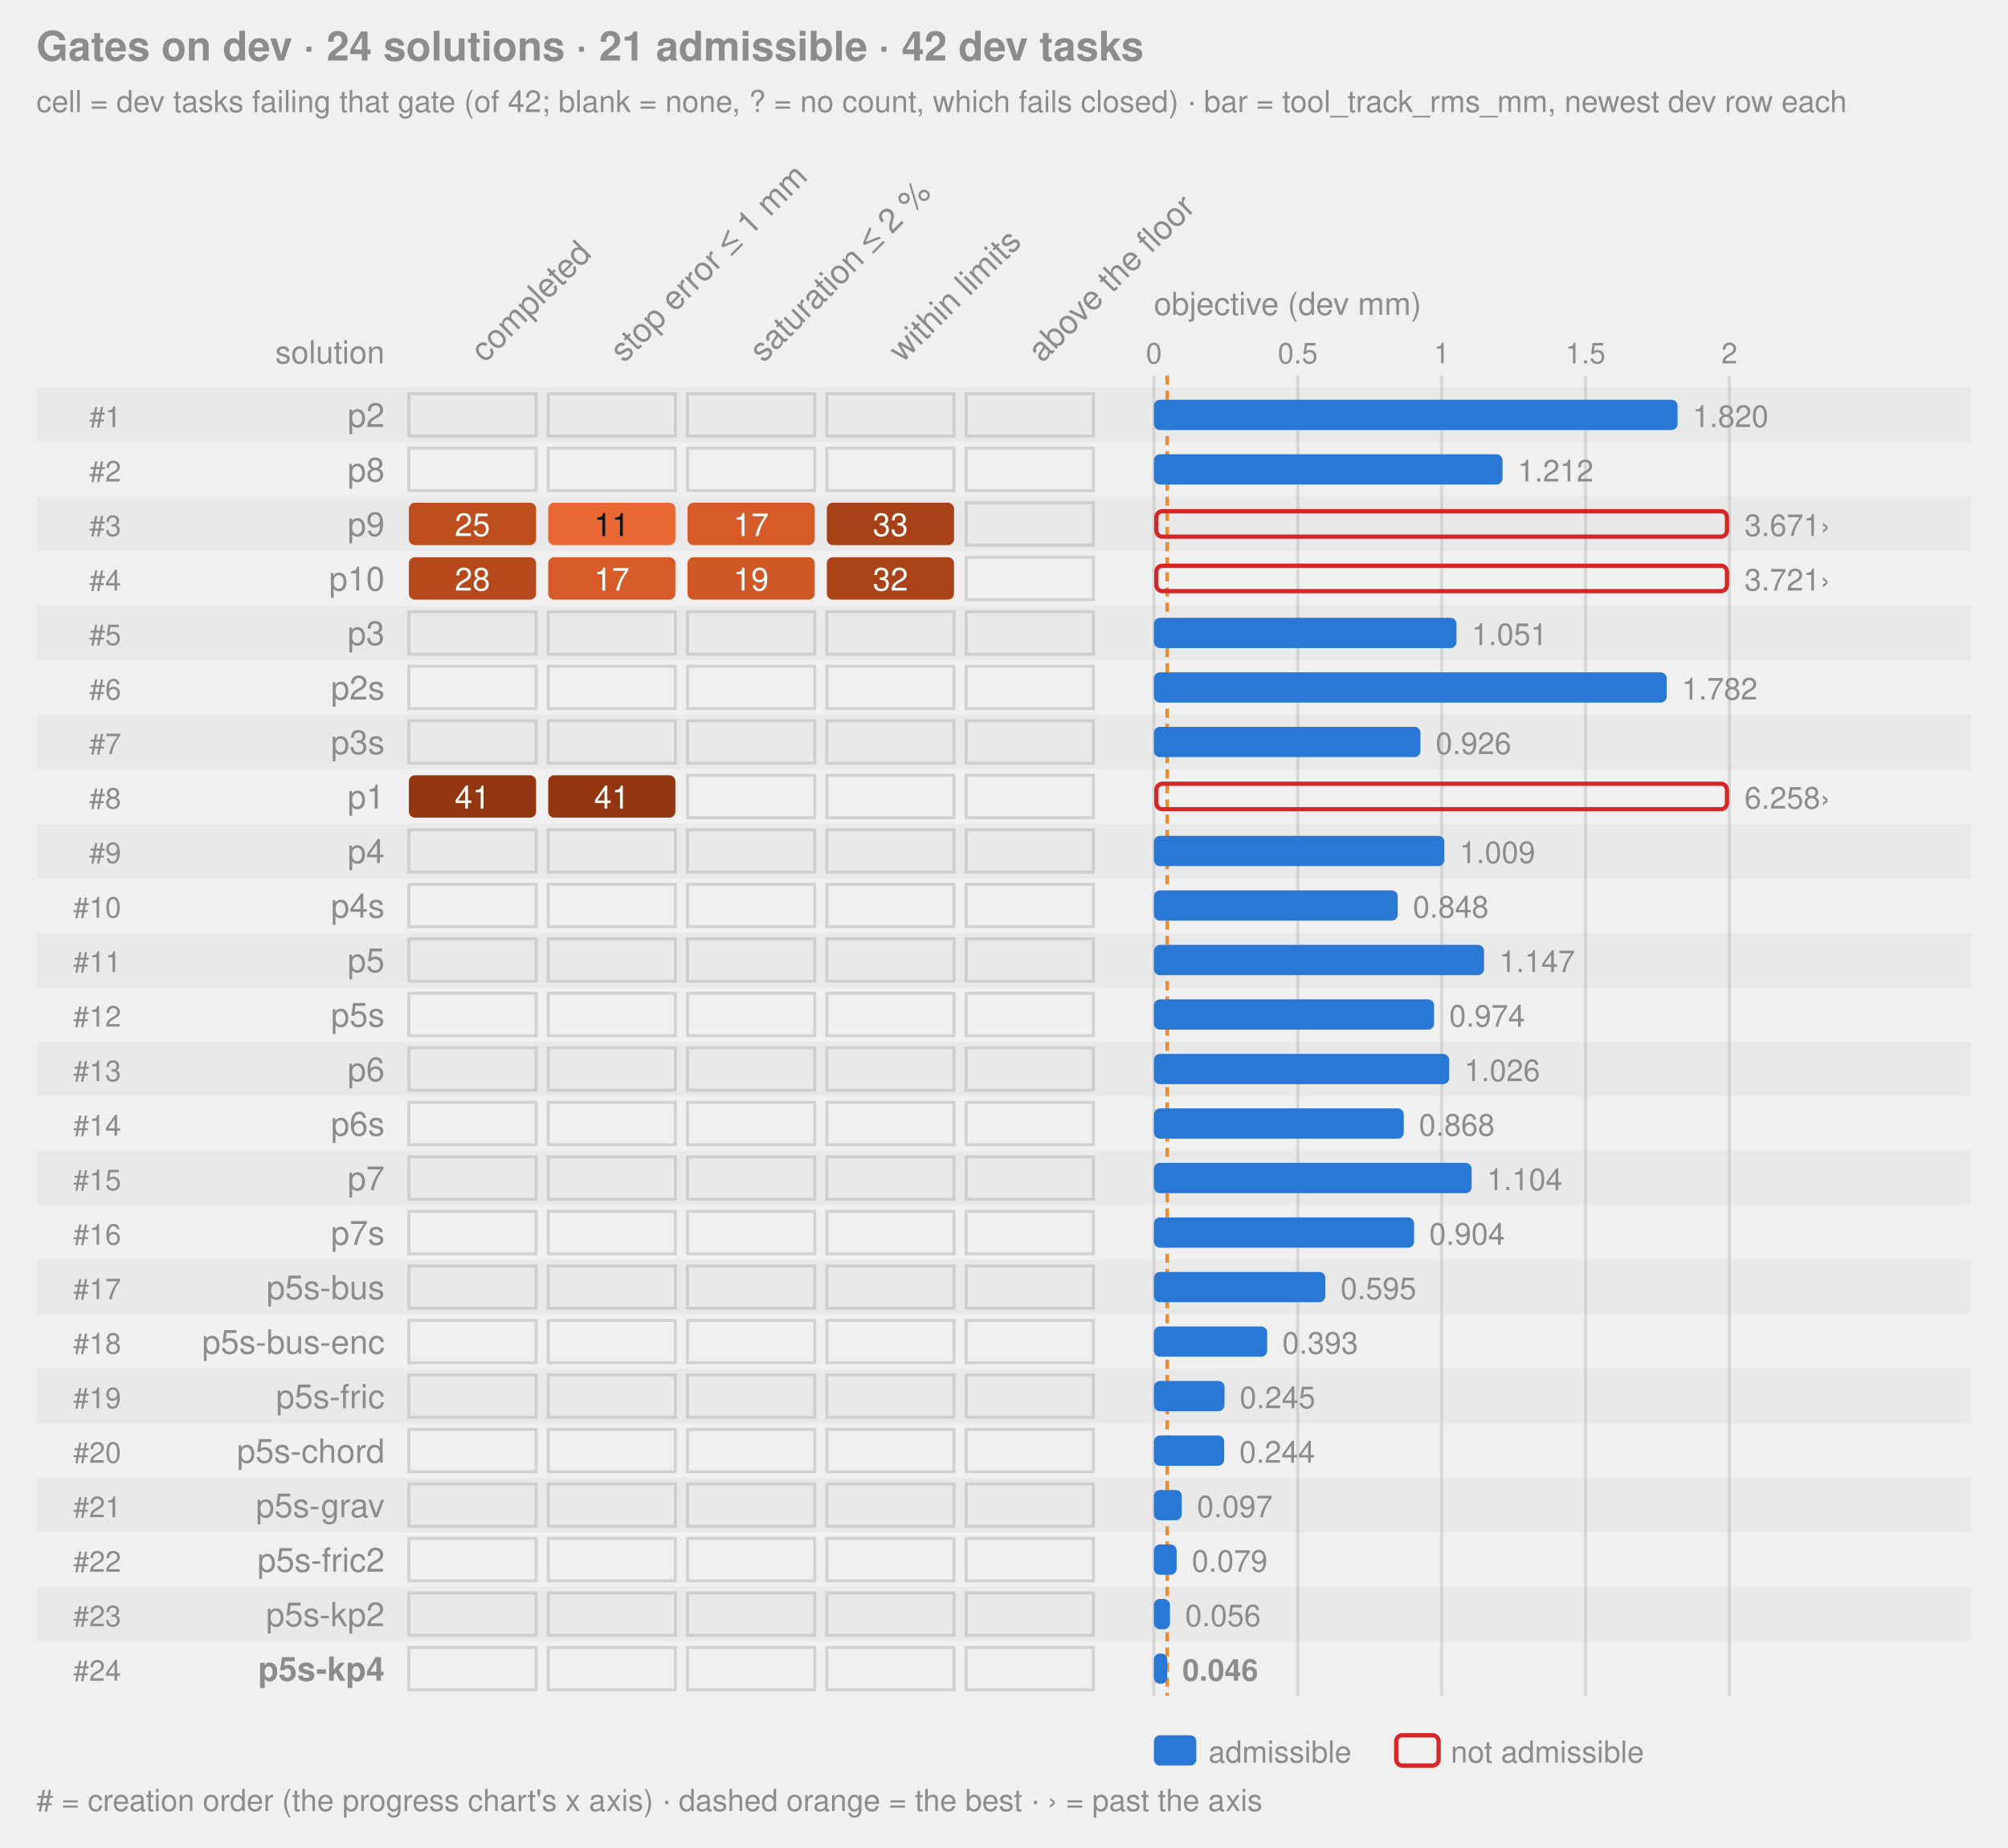
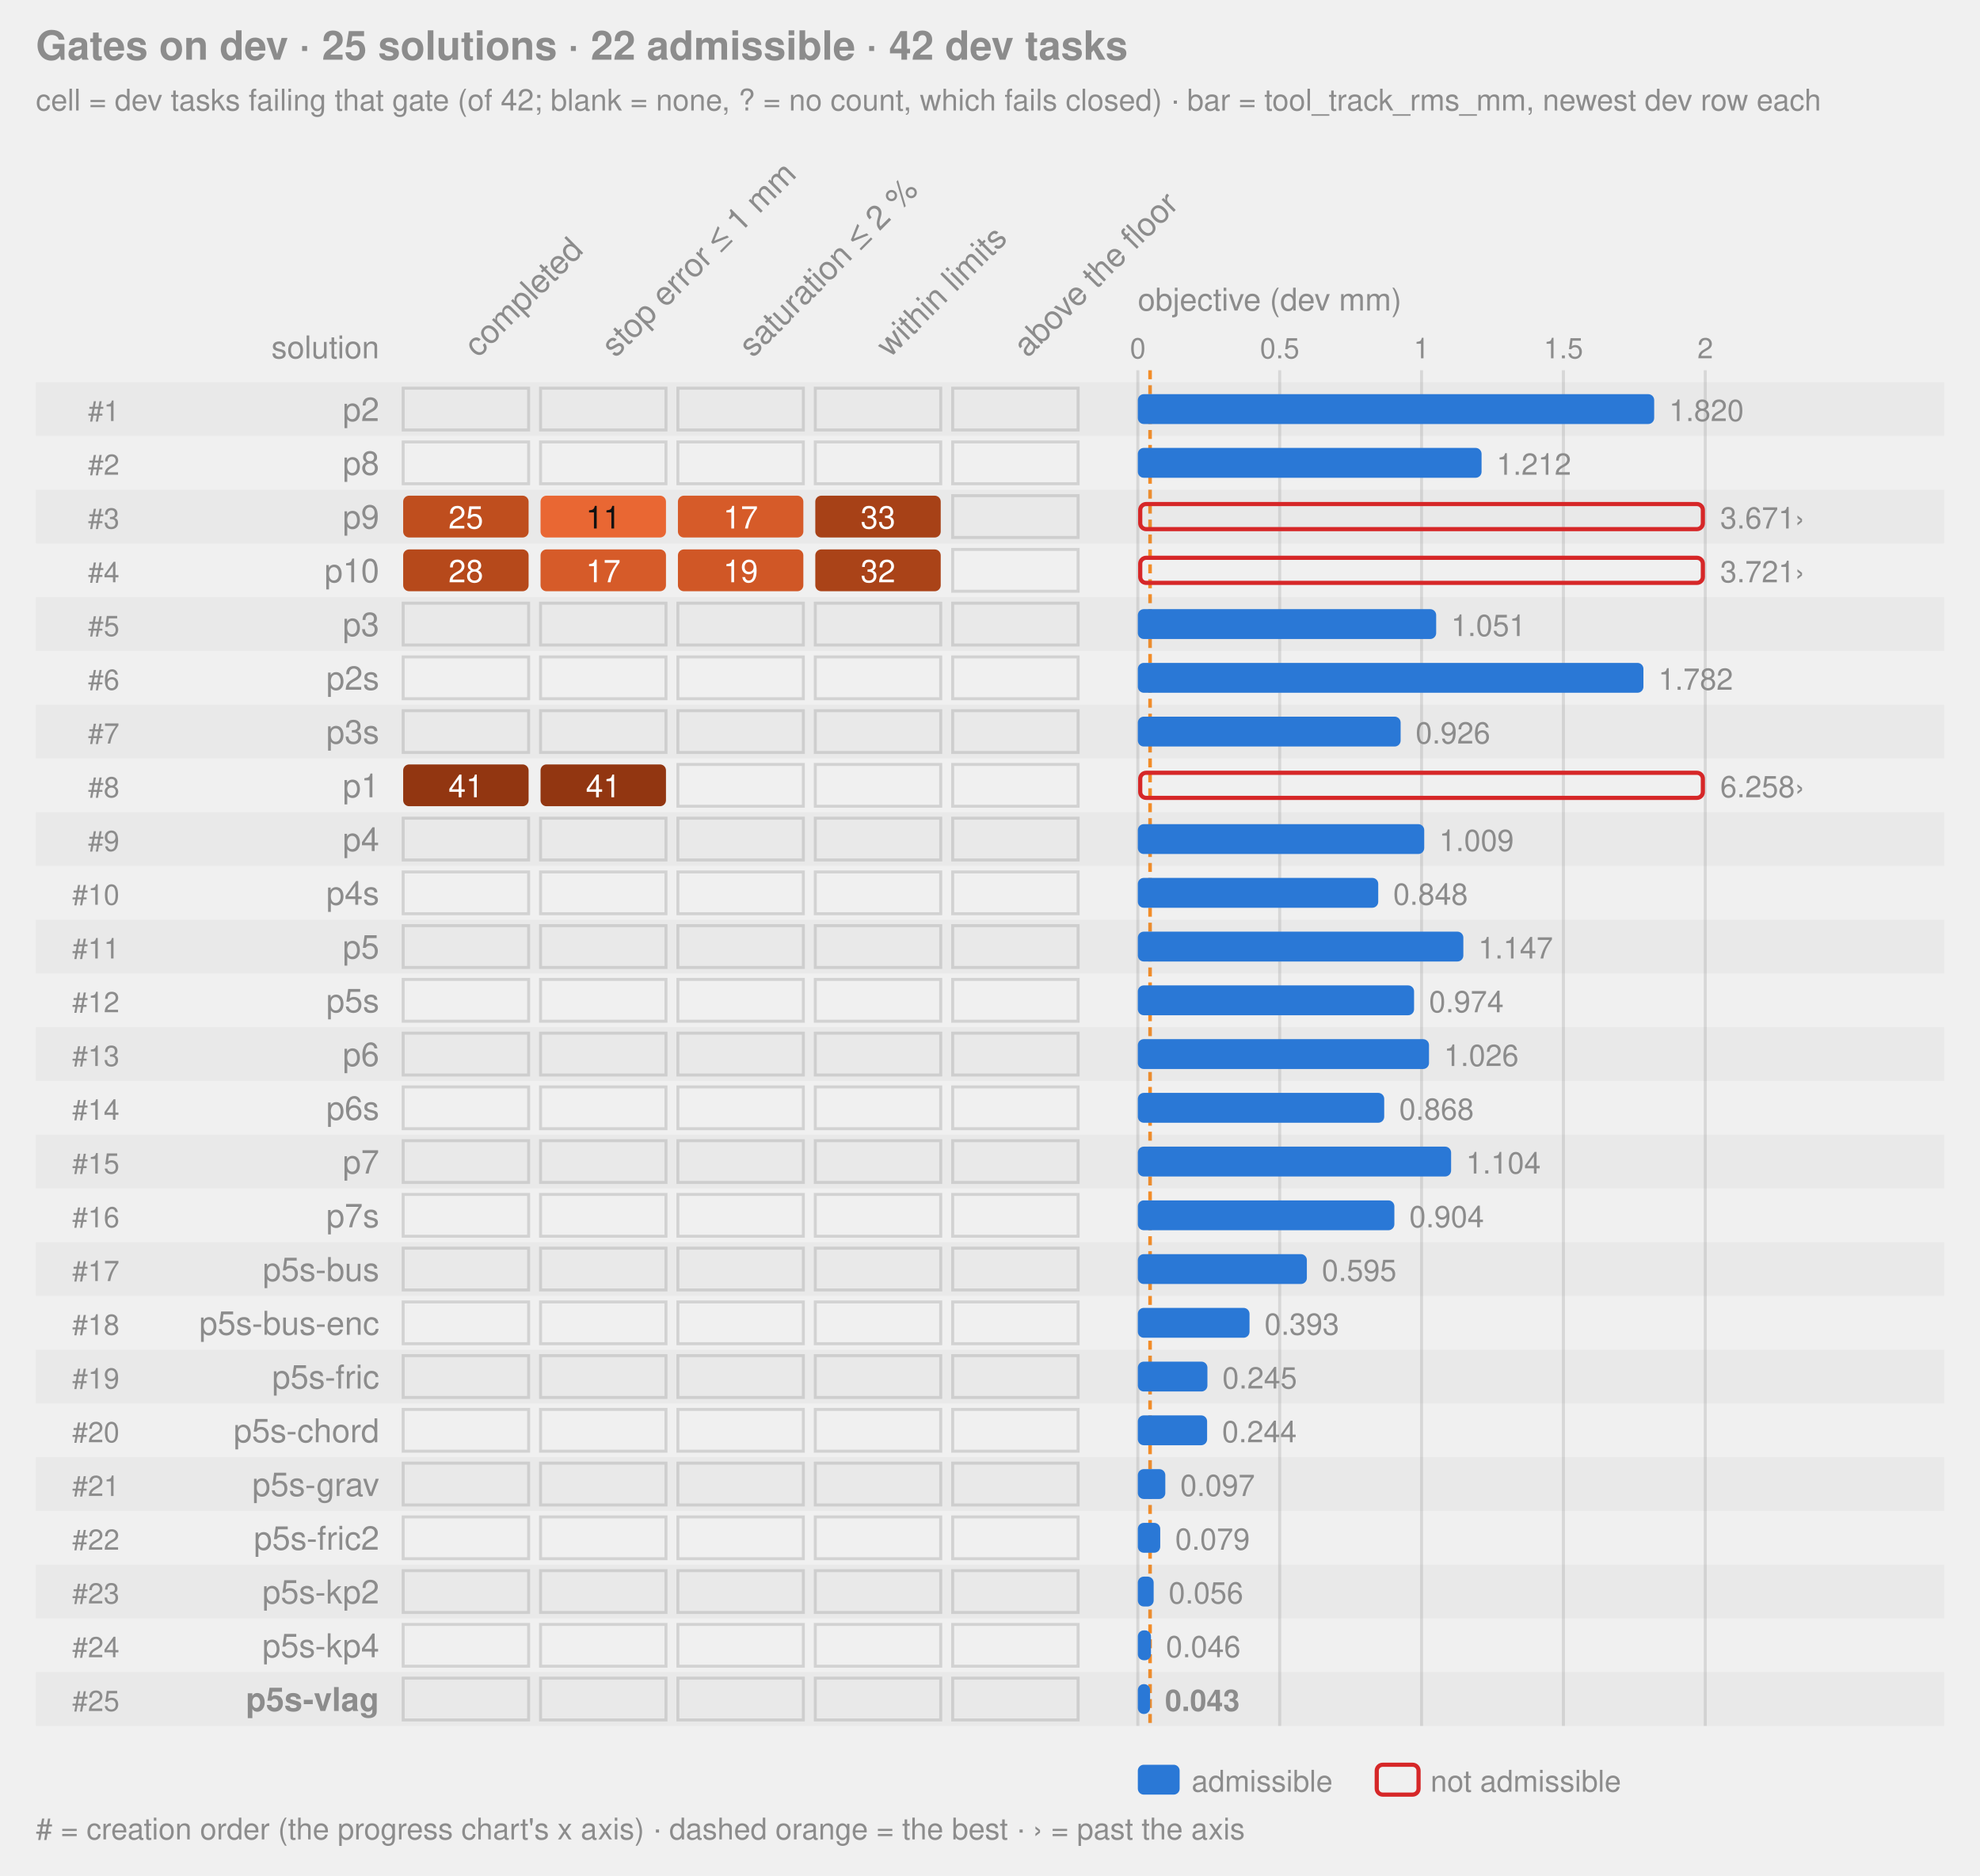
- <svg xmlns="http://www.w3.org/2000/svg" width="663" height="610" viewBox="0 0 663 610" font-family="system-ui, -apple-system, 'Segoe UI', Helvetica, Arial, sans-serif" font-size="11" fill="#8c8c8c" role="img" aria-label="Gates on dev · 24 solutions · 21 admissible · 42 dev tasks">
-   <text x="12.0" y="20.0" font-size="13.5" font-weight="600">Gates on dev · 24 solutions · 21 admissible · 42 dev tasks</text>
+ <svg xmlns="http://www.w3.org/2000/svg" width="663" height="628" viewBox="0 0 663 628" font-family="system-ui, -apple-system, 'Segoe UI', Helvetica, Arial, sans-serif" font-size="11" fill="#8c8c8c" role="img" aria-label="Gates on dev · 25 solutions · 22 admissible · 42 dev tasks">
+   <text x="12.0" y="20.0" font-size="13.5" font-weight="600">Gates on dev · 25 solutions · 22 admissible · 42 dev tasks</text>
  <text x="12.0" y="37.0" font-size="10">cell = dev tasks failing that gate (of 42; blank = none, ? = no count, which fails closed) · bar = tool_track_rms_mm, newest dev row each</text>
  <g transform="translate(160.0 120.0) rotate(-45)">
    <text x="0" y="0">completed</text>
  </g>
  <g transform="translate(206.0 120.0) rotate(-45)">
    <text x="0" y="0">stop error ≤ 1 mm</text>
  </g>
  <g transform="translate(252.0 120.0) rotate(-45)">
    <text x="0" y="0">saturation ≤ 2 %</text>
  </g>
  <g transform="translate(298.0 120.0) rotate(-45)">
    <text x="0" y="0">within limits</text>
  </g>
  <g transform="translate(344.0 120.0) rotate(-45)">
    <text x="0" y="0">above the floor</text>
  </g>
  <text x="127.0" y="120.0" font-size="10.5" text-anchor="end">solution</text>
  <text x="381.0" y="104.0" font-size="10.5">objective (dev mm)</text>
-   <line x1="381.0" x2="381.0" y1="124.0" y2="560.0" stroke="#8c8c8c" stroke-opacity="0.25" />
+   <line x1="381.0" x2="381.0" y1="124.0" y2="578.0" stroke="#8c8c8c" stroke-opacity="0.25" />
  <text x="381.0" y="120.0" font-size="9.5" text-anchor="middle">0</text>
-   <line x1="428.5" x2="428.5" y1="124.0" y2="560.0" stroke="#8c8c8c" stroke-opacity="0.25" />
+   <line x1="428.5" x2="428.5" y1="124.0" y2="578.0" stroke="#8c8c8c" stroke-opacity="0.25" />
  <text x="428.5" y="120.0" font-size="9.5" text-anchor="middle">0.5</text>
-   <line x1="476.0" x2="476.0" y1="124.0" y2="560.0" stroke="#8c8c8c" stroke-opacity="0.25" />
+   <line x1="476.0" x2="476.0" y1="124.0" y2="578.0" stroke="#8c8c8c" stroke-opacity="0.25" />
  <text x="476.0" y="120.0" font-size="9.5" text-anchor="middle">1</text>
-   <line x1="523.5" x2="523.5" y1="124.0" y2="560.0" stroke="#8c8c8c" stroke-opacity="0.25" />
+   <line x1="523.5" x2="523.5" y1="124.0" y2="578.0" stroke="#8c8c8c" stroke-opacity="0.25" />
  <text x="523.5" y="120.0" font-size="9.5" text-anchor="middle">1.5</text>
-   <line x1="571.0" x2="571.0" y1="124.0" y2="560.0" stroke="#8c8c8c" stroke-opacity="0.25" />
+   <line x1="571.0" x2="571.0" y1="124.0" y2="578.0" stroke="#8c8c8c" stroke-opacity="0.25" />
  <text x="571.0" y="120.0" font-size="9.5" text-anchor="middle">2</text>
-   <line x1="385.4" x2="385.4" y1="124.0" y2="560.0" stroke="#f28c28" stroke-width="1.2" stroke-dasharray="3 2" />
+   <line x1="385.1" x2="385.1" y1="124.0" y2="578.0" stroke="#f28c28" stroke-width="1.2" stroke-dasharray="3 2" />
  <rect x="12.0" y="128" width="639" height="18" fill="#8c8c8c" fill-opacity="0.07" />
  <text x="40.0" y="141.0" font-size="9.5" text-anchor="end">#1</text>
  <text x="127.0" y="141.0" text-anchor="end">p2</text>
  <rect x="381" y="132" width="172.9" height="10" rx="2" fill="#2a78d6" />
  <text x="558.9" y="141.0" font-size="10">1.820</text>
  <text x="40.0" y="159.0" font-size="9.5" text-anchor="end">#2</text>
  <text x="127.0" y="159.0" text-anchor="end">p8</text>
  <rect x="381" y="150" width="115.1" height="10" rx="2" fill="#2a78d6" />
  <text x="501.1" y="159.0" font-size="10">1.212</text>
  <rect x="12.0" y="164" width="639" height="18" fill="#8c8c8c" fill-opacity="0.07" />
  <text x="40.0" y="177.0" font-size="9.5" text-anchor="end">#3</text>
  <text x="127.0" y="177.0" text-anchor="end">p9</text>
  <g>
    <rect x="135" y="166" width="42" height="14" rx="2" fill="#bf4e1e" />
    <text x="156.0" y="177.0" fill="#ffffff" font-size="10.5" text-anchor="middle">25</text>
  </g>
  <g>
    <rect x="181" y="166" width="42" height="14" rx="2" fill="#e96733" />
    <text x="202.0" y="177.0" fill="#111111" font-size="10.5" text-anchor="middle">11</text>
  </g>
  <g>
    <rect x="227" y="166" width="42" height="14" rx="2" fill="#d65b29" />
    <text x="248.0" y="177.0" fill="#ffffff" font-size="10.5" text-anchor="middle">17</text>
  </g>
  <g>
    <rect x="273" y="166" width="42" height="14" rx="2" fill="#a74117" />
    <text x="294.0" y="177.0" fill="#ffffff" font-size="10.5" text-anchor="middle">33</text>
  </g>
  <rect x="381.8" y="168.8" width="188.4" height="8.4" rx="2" fill="none" stroke="#d62728" stroke-width="1.4" />
  <text x="576.0" y="177.0" font-size="10">3.671›</text>
  <text x="40.0" y="195.0" font-size="9.5" text-anchor="end">#4</text>
  <text x="127.0" y="195.0" text-anchor="end">p10</text>
  <g>
    <rect x="135" y="184" width="42" height="14" rx="2" fill="#b6491b" />
    <text x="156.0" y="195.0" fill="#ffffff" font-size="10.5" text-anchor="middle">28</text>
  </g>
  <g>
    <rect x="181" y="184" width="42" height="14" rx="2" fill="#d65b29" />
    <text x="202.0" y="195.0" fill="#ffffff" font-size="10.5" text-anchor="middle">17</text>
  </g>
  <g>
    <rect x="227" y="184" width="42" height="14" rx="2" fill="#d05726" />
    <text x="248.0" y="195.0" fill="#ffffff" font-size="10.5" text-anchor="middle">19</text>
  </g>
  <g>
    <rect x="273" y="184" width="42" height="14" rx="2" fill="#aa4318" />
    <text x="294.0" y="195.0" fill="#ffffff" font-size="10.5" text-anchor="middle">32</text>
  </g>
  <rect x="381.8" y="186.8" width="188.4" height="8.4" rx="2" fill="none" stroke="#d62728" stroke-width="1.4" />
  <text x="576.0" y="195.0" font-size="10">3.721›</text>
  <rect x="12.0" y="200" width="639" height="18" fill="#8c8c8c" fill-opacity="0.07" />
  <text x="40.0" y="213.0" font-size="9.5" text-anchor="end">#5</text>
  <text x="127.0" y="213.0" text-anchor="end">p3</text>
  <rect x="381" y="204" width="99.9" height="10" rx="2" fill="#2a78d6" />
  <text x="485.9" y="213.0" font-size="10">1.051</text>
  <text x="40.0" y="231.0" font-size="9.5" text-anchor="end">#6</text>
  <text x="127.0" y="231.0" text-anchor="end">p2s</text>
  <rect x="381" y="222" width="169.3" height="10" rx="2" fill="#2a78d6" />
  <text x="555.3" y="231.0" font-size="10">1.782</text>
  <rect x="12.0" y="236" width="639" height="18" fill="#8c8c8c" fill-opacity="0.07" />
  <text x="40.0" y="249.0" font-size="9.5" text-anchor="end">#7</text>
  <text x="127.0" y="249.0" text-anchor="end">p3s</text>
  <rect x="381" y="240" width="88.0" height="10" rx="2" fill="#2a78d6" />
  <text x="474.0" y="249.0" font-size="10">0.926</text>
  <text x="40.0" y="267.0" font-size="9.5" text-anchor="end">#8</text>
  <text x="127.0" y="267.0" text-anchor="end">p1</text>
  <g>
    <rect x="135" y="256" width="42" height="14" rx="2" fill="#923611" />
    <text x="156.0" y="267.0" fill="#ffffff" font-size="10.5" text-anchor="middle">41</text>
  </g>
  <g>
    <rect x="181" y="256" width="42" height="14" rx="2" fill="#923611" />
    <text x="202.0" y="267.0" fill="#ffffff" font-size="10.5" text-anchor="middle">41</text>
  </g>
  <rect x="381.8" y="258.8" width="188.4" height="8.4" rx="2" fill="none" stroke="#d62728" stroke-width="1.4" />
  <text x="576.0" y="267.0" font-size="10">6.258›</text>
  <rect x="12.0" y="272" width="639" height="18" fill="#8c8c8c" fill-opacity="0.07" />
  <text x="40.0" y="285.0" font-size="9.5" text-anchor="end">#9</text>
  <text x="127.0" y="285.0" text-anchor="end">p4</text>
  <rect x="381" y="276" width="95.9" height="10" rx="2" fill="#2a78d6" />
  <text x="481.9" y="285.0" font-size="10">1.009</text>
  <text x="40.0" y="303.0" font-size="9.5" text-anchor="end">#10</text>
  <text x="127.0" y="303.0" text-anchor="end">p4s</text>
  <rect x="381" y="294" width="80.5" height="10" rx="2" fill="#2a78d6" />
  <text x="466.5" y="303.0" font-size="10">0.848</text>
  <rect x="12.0" y="308" width="639" height="18" fill="#8c8c8c" fill-opacity="0.07" />
  <text x="40.0" y="321.0" font-size="9.5" text-anchor="end">#11</text>
  <text x="127.0" y="321.0" text-anchor="end">p5</text>
  <rect x="381" y="312" width="109.0" height="10" rx="2" fill="#2a78d6" />
  <text x="495.0" y="321.0" font-size="10">1.147</text>
  <text x="40.0" y="339.0" font-size="9.5" text-anchor="end">#12</text>
  <text x="127.0" y="339.0" text-anchor="end">p5s</text>
  <rect x="381" y="330" width="92.5" height="10" rx="2" fill="#2a78d6" />
  <text x="478.5" y="339.0" font-size="10">0.974</text>
  <rect x="12.0" y="344" width="639" height="18" fill="#8c8c8c" fill-opacity="0.07" />
  <text x="40.0" y="357.0" font-size="9.5" text-anchor="end">#13</text>
  <text x="127.0" y="357.0" text-anchor="end">p6</text>
  <rect x="381" y="348" width="97.5" height="10" rx="2" fill="#2a78d6" />
  <text x="483.5" y="357.0" font-size="10">1.026</text>
  <text x="40.0" y="375.0" font-size="9.5" text-anchor="end">#14</text>
  <text x="127.0" y="375.0" text-anchor="end">p6s</text>
  <rect x="381" y="366" width="82.5" height="10" rx="2" fill="#2a78d6" />
  <text x="468.5" y="375.0" font-size="10">0.868</text>
  <rect x="12.0" y="380" width="639" height="18" fill="#8c8c8c" fill-opacity="0.07" />
  <text x="40.0" y="393.0" font-size="9.5" text-anchor="end">#15</text>
  <text x="127.0" y="393.0" text-anchor="end">p7</text>
  <rect x="381" y="384" width="104.9" height="10" rx="2" fill="#2a78d6" />
  <text x="490.9" y="393.0" font-size="10">1.104</text>
  <text x="40.0" y="411.0" font-size="9.5" text-anchor="end">#16</text>
  <text x="127.0" y="411.0" text-anchor="end">p7s</text>
  <rect x="381" y="402" width="85.9" height="10" rx="2" fill="#2a78d6" />
  <text x="471.9" y="411.0" font-size="10">0.904</text>
  <rect x="12.0" y="416" width="639" height="18" fill="#8c8c8c" fill-opacity="0.07" />
  <text x="40.0" y="429.0" font-size="9.5" text-anchor="end">#17</text>
  <text x="127.0" y="429.0" text-anchor="end">p5s-bus</text>
  <rect x="381" y="420" width="56.6" height="10" rx="2" fill="#2a78d6" />
  <text x="442.6" y="429.0" font-size="10">0.595</text>
  <text x="40.0" y="447.0" font-size="9.5" text-anchor="end">#18</text>
  <text x="127.0" y="447.0" text-anchor="end">p5s-bus-enc</text>
  <rect x="381" y="438" width="37.4" height="10" rx="2" fill="#2a78d6" />
  <text x="423.4" y="447.0" font-size="10">0.393</text>
  <rect x="12.0" y="452" width="639" height="18" fill="#8c8c8c" fill-opacity="0.07" />
  <text x="40.0" y="465.0" font-size="9.5" text-anchor="end">#19</text>
  <text x="127.0" y="465.0" text-anchor="end">p5s-fric</text>
  <rect x="381" y="456" width="23.3" height="10" rx="2" fill="#2a78d6" />
  <text x="409.3" y="465.0" font-size="10">0.245</text>
  <text x="40.0" y="483.0" font-size="9.5" text-anchor="end">#20</text>
  <text x="127.0" y="483.0" text-anchor="end">p5s-chord</text>
  <rect x="381" y="474" width="23.2" height="10" rx="2" fill="#2a78d6" />
  <text x="409.2" y="483.0" font-size="10">0.244</text>
  <rect x="12.0" y="488" width="639" height="18" fill="#8c8c8c" fill-opacity="0.07" />
  <text x="40.0" y="501.0" font-size="9.5" text-anchor="end">#21</text>
  <text x="127.0" y="501.0" text-anchor="end">p5s-grav</text>
  <rect x="381" y="492" width="9.2" height="10" rx="2" fill="#2a78d6" />
  <text x="395.2" y="501.0" font-size="10">0.097</text>
  <text x="40.0" y="519.0" font-size="9.5" text-anchor="end">#22</text>
  <text x="127.0" y="519.0" text-anchor="end">p5s-fric2</text>
  <rect x="381" y="510" width="7.5" height="10" rx="2" fill="#2a78d6" />
  <text x="393.5" y="519.0" font-size="10">0.079</text>
  <rect x="12.0" y="524" width="639" height="18" fill="#8c8c8c" fill-opacity="0.07" />
  <text x="40.0" y="537.0" font-size="9.5" text-anchor="end">#23</text>
  <text x="127.0" y="537.0" text-anchor="end">p5s-kp2</text>
  <rect x="381" y="528" width="5.3" height="10" rx="2" fill="#2a78d6" />
  <text x="391.3" y="537.0" font-size="10">0.056</text>
  <text x="40.0" y="555.0" font-size="9.5" text-anchor="end">#24</text>
-   <text x="127.0" y="555.0" text-anchor="end" font-weight="600">p5s-kp4</text>
+   <text x="127.0" y="555.0" text-anchor="end">p5s-kp4</text>
  <rect x="381" y="546" width="4.4" height="10" rx="2" fill="#2a78d6" />
-   <text x="390.4" y="555.0" font-size="10" font-weight="600">0.046</text>
-   <path d="M135 130h42v14h-42zM181 130h42v14h-42zM227 130h42v14h-42zM273 130h42v14h-42zM319 130h42v14h-42zM135 148h42v14h-42zM181 148h42v14h-42zM227 148h42v14h-42zM273 148h42v14h-42zM319 148h42v14h-42zM319 166h42v14h-42zM319 184h42v14h-42zM135 202h42v14h-42zM181 202h42v14h-42zM227 202h42v14h-42zM273 202h42v14h-42zM319 202h42v14h-42zM135 220h42v14h-42zM181 220h42v14h-42zM227 220h42v14h-42zM273 220h42v14h-42zM319 220h42v14h-42zM135 238h42v14h-42zM181 238h42v14h-42zM227 238h42v14h-42zM273 238h42v14h-42zM319 238h42v14h-42zM227 256h42v14h-42zM273 256h42v14h-42zM319 256h42v14h-42zM135 274h42v14h-42zM181 274h42v14h-42zM227 274h42v14h-42zM273 274h42v14h-42zM319 274h42v14h-42zM135 292h42v14h-42zM181 292h42v14h-42zM227 292h42v14h-42zM273 292h42v14h-42zM319 292h42v14h-42zM135 310h42v14h-42zM181 310h42v14h-42zM227 310h42v14h-42zM273 310h42v14h-42zM319 310h42v14h-42zM135 328h42v14h-42zM181 328h42v14h-42zM227 328h42v14h-42zM273 328h42v14h-42zM319 328h42v14h-42zM135 346h42v14h-42zM181 346h42v14h-42zM227 346h42v14h-42zM273 346h42v14h-42zM319 346h42v14h-42zM135 364h42v14h-42zM181 364h42v14h-42zM227 364h42v14h-42zM273 364h42v14h-42zM319 364h42v14h-42zM135 382h42v14h-42zM181 382h42v14h-42zM227 382h42v14h-42zM273 382h42v14h-42zM319 382h42v14h-42zM135 400h42v14h-42zM181 400h42v14h-42zM227 400h42v14h-42zM273 400h42v14h-42zM319 400h42v14h-42zM135 418h42v14h-42zM181 418h42v14h-42zM227 418h42v14h-42zM273 418h42v14h-42zM319 418h42v14h-42zM135 436h42v14h-42zM181 436h42v14h-42zM227 436h42v14h-42zM273 436h42v14h-42zM319 436h42v14h-42zM135 454h42v14h-42zM181 454h42v14h-42zM227 454h42v14h-42zM273 454h42v14h-42zM319 454h42v14h-42zM135 472h42v14h-42zM181 472h42v14h-42zM227 472h42v14h-42zM273 472h42v14h-42zM319 472h42v14h-42zM135 490h42v14h-42zM181 490h42v14h-42zM227 490h42v14h-42zM273 490h42v14h-42zM319 490h42v14h-42zM135 508h42v14h-42zM181 508h42v14h-42zM227 508h42v14h-42zM273 508h42v14h-42zM319 508h42v14h-42zM135 526h42v14h-42zM181 526h42v14h-42zM227 526h42v14h-42zM273 526h42v14h-42zM319 526h42v14h-42zM135 544h42v14h-42zM181 544h42v14h-42zM227 544h42v14h-42zM273 544h42v14h-42zM319 544h42v14h-42z" fill="none" stroke="#8c8c8c" stroke-opacity="0.3" />
-   <rect x="381" y="573.0" width="14" height="10" rx="2" fill="#2a78d6" />
-   <text x="399.0" y="582.0" font-size="10">admissible</text>
-   <rect x="461" y="573.0" width="14" height="10" rx="2" fill="none" stroke="#d62728" stroke-width="1.4" />
-   <text x="479.0" y="582.0" font-size="10">not admissible</text>
-   <text x="12.0" y="598.0" font-size="10"># = creation order (the progress chart's x axis) · dashed orange = the best · › = past the axis</text>
+   <text x="390.4" y="555.0" font-size="10">0.046</text>
+   <rect x="12.0" y="560" width="639" height="18" fill="#8c8c8c" fill-opacity="0.07" />
+   <text x="40.0" y="573.0" font-size="9.5" text-anchor="end">#25</text>
+   <text x="127.0" y="573.0" text-anchor="end" font-weight="600">p5s-vlag</text>
+   <rect x="381" y="564" width="4.1" height="10" rx="2" fill="#2a78d6" />
+   <text x="390.1" y="573.0" font-size="10" font-weight="600">0.043</text>
+   <path d="M135 130h42v14h-42zM181 130h42v14h-42zM227 130h42v14h-42zM273 130h42v14h-42zM319 130h42v14h-42zM135 148h42v14h-42zM181 148h42v14h-42zM227 148h42v14h-42zM273 148h42v14h-42zM319 148h42v14h-42zM319 166h42v14h-42zM319 184h42v14h-42zM135 202h42v14h-42zM181 202h42v14h-42zM227 202h42v14h-42zM273 202h42v14h-42zM319 202h42v14h-42zM135 220h42v14h-42zM181 220h42v14h-42zM227 220h42v14h-42zM273 220h42v14h-42zM319 220h42v14h-42zM135 238h42v14h-42zM181 238h42v14h-42zM227 238h42v14h-42zM273 238h42v14h-42zM319 238h42v14h-42zM227 256h42v14h-42zM273 256h42v14h-42zM319 256h42v14h-42zM135 274h42v14h-42zM181 274h42v14h-42zM227 274h42v14h-42zM273 274h42v14h-42zM319 274h42v14h-42zM135 292h42v14h-42zM181 292h42v14h-42zM227 292h42v14h-42zM273 292h42v14h-42zM319 292h42v14h-42zM135 310h42v14h-42zM181 310h42v14h-42zM227 310h42v14h-42zM273 310h42v14h-42zM319 310h42v14h-42zM135 328h42v14h-42zM181 328h42v14h-42zM227 328h42v14h-42zM273 328h42v14h-42zM319 328h42v14h-42zM135 346h42v14h-42zM181 346h42v14h-42zM227 346h42v14h-42zM273 346h42v14h-42zM319 346h42v14h-42zM135 364h42v14h-42zM181 364h42v14h-42zM227 364h42v14h-42zM273 364h42v14h-42zM319 364h42v14h-42zM135 382h42v14h-42zM181 382h42v14h-42zM227 382h42v14h-42zM273 382h42v14h-42zM319 382h42v14h-42zM135 400h42v14h-42zM181 400h42v14h-42zM227 400h42v14h-42zM273 400h42v14h-42zM319 400h42v14h-42zM135 418h42v14h-42zM181 418h42v14h-42zM227 418h42v14h-42zM273 418h42v14h-42zM319 418h42v14h-42zM135 436h42v14h-42zM181 436h42v14h-42zM227 436h42v14h-42zM273 436h42v14h-42zM319 436h42v14h-42zM135 454h42v14h-42zM181 454h42v14h-42zM227 454h42v14h-42zM273 454h42v14h-42zM319 454h42v14h-42zM135 472h42v14h-42zM181 472h42v14h-42zM227 472h42v14h-42zM273 472h42v14h-42zM319 472h42v14h-42zM135 490h42v14h-42zM181 490h42v14h-42zM227 490h42v14h-42zM273 490h42v14h-42zM319 490h42v14h-42zM135 508h42v14h-42zM181 508h42v14h-42zM227 508h42v14h-42zM273 508h42v14h-42zM319 508h42v14h-42zM135 526h42v14h-42zM181 526h42v14h-42zM227 526h42v14h-42zM273 526h42v14h-42zM319 526h42v14h-42zM135 544h42v14h-42zM181 544h42v14h-42zM227 544h42v14h-42zM273 544h42v14h-42zM319 544h42v14h-42zM135 562h42v14h-42zM181 562h42v14h-42zM227 562h42v14h-42zM273 562h42v14h-42zM319 562h42v14h-42z" fill="none" stroke="#8c8c8c" stroke-opacity="0.3" />
+   <rect x="381" y="591.0" width="14" height="10" rx="2" fill="#2a78d6" />
+   <text x="399.0" y="600.0" font-size="10">admissible</text>
+   <rect x="461" y="591.0" width="14" height="10" rx="2" fill="none" stroke="#d62728" stroke-width="1.4" />
+   <text x="479.0" y="600.0" font-size="10">not admissible</text>
+   <text x="12.0" y="616.0" font-size="10"># = creation order (the progress chart's x axis) · dashed orange = the best · › = past the axis</text>
</svg>
